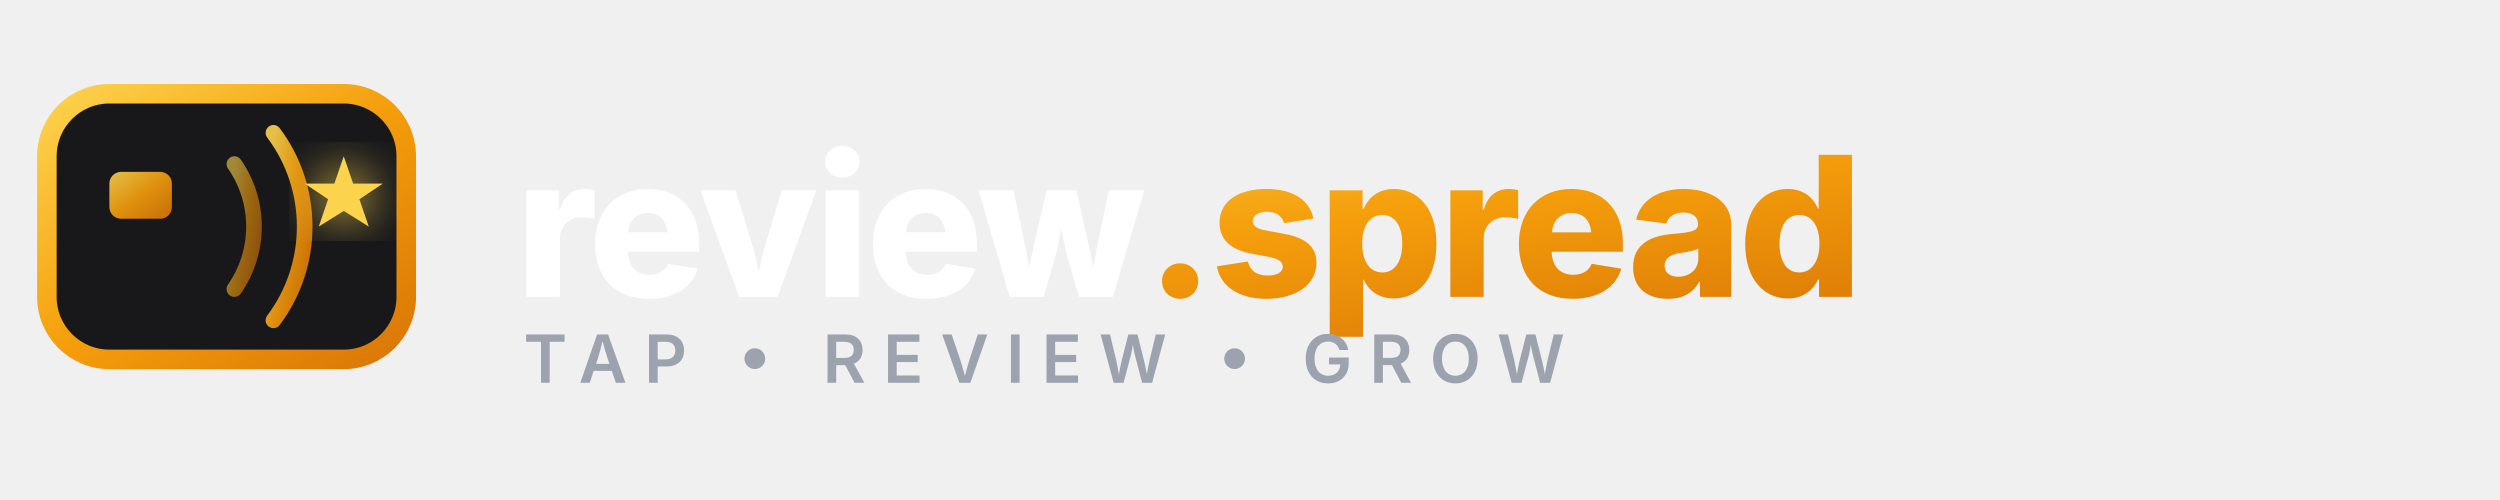
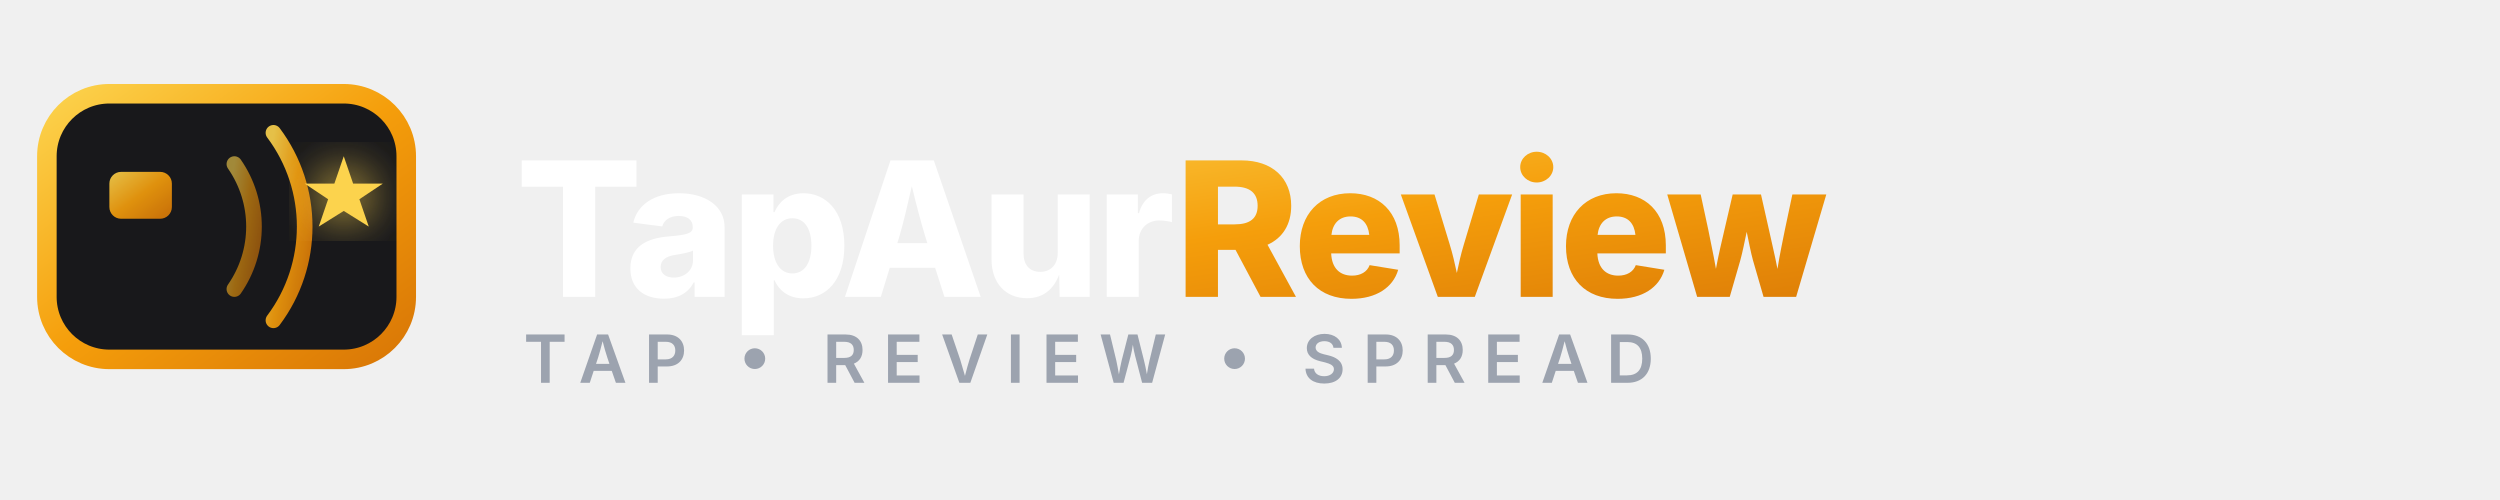
<svg xmlns="http://www.w3.org/2000/svg" viewBox="0 0 320 64" fill="none">
  <defs>
    <linearGradient id="goldGradient" x1="0%" y1="0%" x2="100%" y2="100%">
      <stop offset="0%" stop-color="#FCD34D" />
      <stop offset="50%" stop-color="#F59E0B" />
      <stop offset="100%" stop-color="#D97706" />
    </linearGradient>
    <linearGradient id="purpleGradient" x1="0%" y1="0%" x2="100%" y2="100%">
      <stop offset="0%" stop-color="#A855F7" />
      <stop offset="100%" stop-color="#6366F1" />
    </linearGradient>
    <filter id="glow" x="-20%" y="-20%" width="140%" height="140%">
      <feGaussianBlur stdDeviation="3" result="blur" />
      <feComposite in="SourceGraphic" in2="blur" operator="over" />
    </filter>
  </defs>
  <g transform="translate(6, 8)">
    <rect x="0" y="4" width="46" height="34" rx="8" fill="#18181B" stroke="url(#goldGradient)" stroke-width="2.5" />
    <rect x="8" y="14" width="8" height="6" rx="1.5" fill="url(#goldGradient)" opacity="0.9" />
    <path d="M24 13 A 14 14 0 0 1 24 29" stroke="url(#goldGradient)" stroke-width="2" stroke-linecap="round" fill="none" opacity="0.6" />
    <path d="M29 9 A 20 20 0 0 1 29 33" stroke="url(#goldGradient)" stroke-width="2" stroke-linecap="round" fill="none" opacity="0.9" />
    <path d="M38 12 L39.2 15.5 L43 15.5 L40 17.5 L41.2 21 L38 19 L34.8 21 L36 17.5 L33 15.5 L36.8 15.5 Z" fill="#FCD34D" filter="url(#glow)" />
  </g>
-   <text x="66" y="38" font-family="'Inter', system-ui, -apple-system, sans-serif" font-size="25" font-weight="800" fill="#FFFFFF" letter-spacing="-0.5px">
-     review<tspan fill="url(#goldGradient)">.spread</tspan>
+   <text x="66" y="38" font-family="'Plus Jakarta Sans', 'Inter', system-ui, -apple-system, sans-serif" font-size="24" font-weight="800" fill="#FFFFFF" letter-spacing="-0.5px">TapAur<tspan fill="url(#goldGradient)">Review</tspan>
  </text>
-   <text x="67" y="49" font-family="'Inter', system-ui, -apple-system, sans-serif" font-size="8.5" font-weight="600" fill="#9CA3AF" letter-spacing="2.2px">
-     TAP • REVIEW • GROW
-   </text>
+   <text x="67" y="49" font-family="'Inter', system-ui, -apple-system, sans-serif" font-size="8.5" font-weight="600" fill="#9CA3AF" letter-spacing="2.2px">TAP • REVIEW • SPREAD</text>
</svg>
